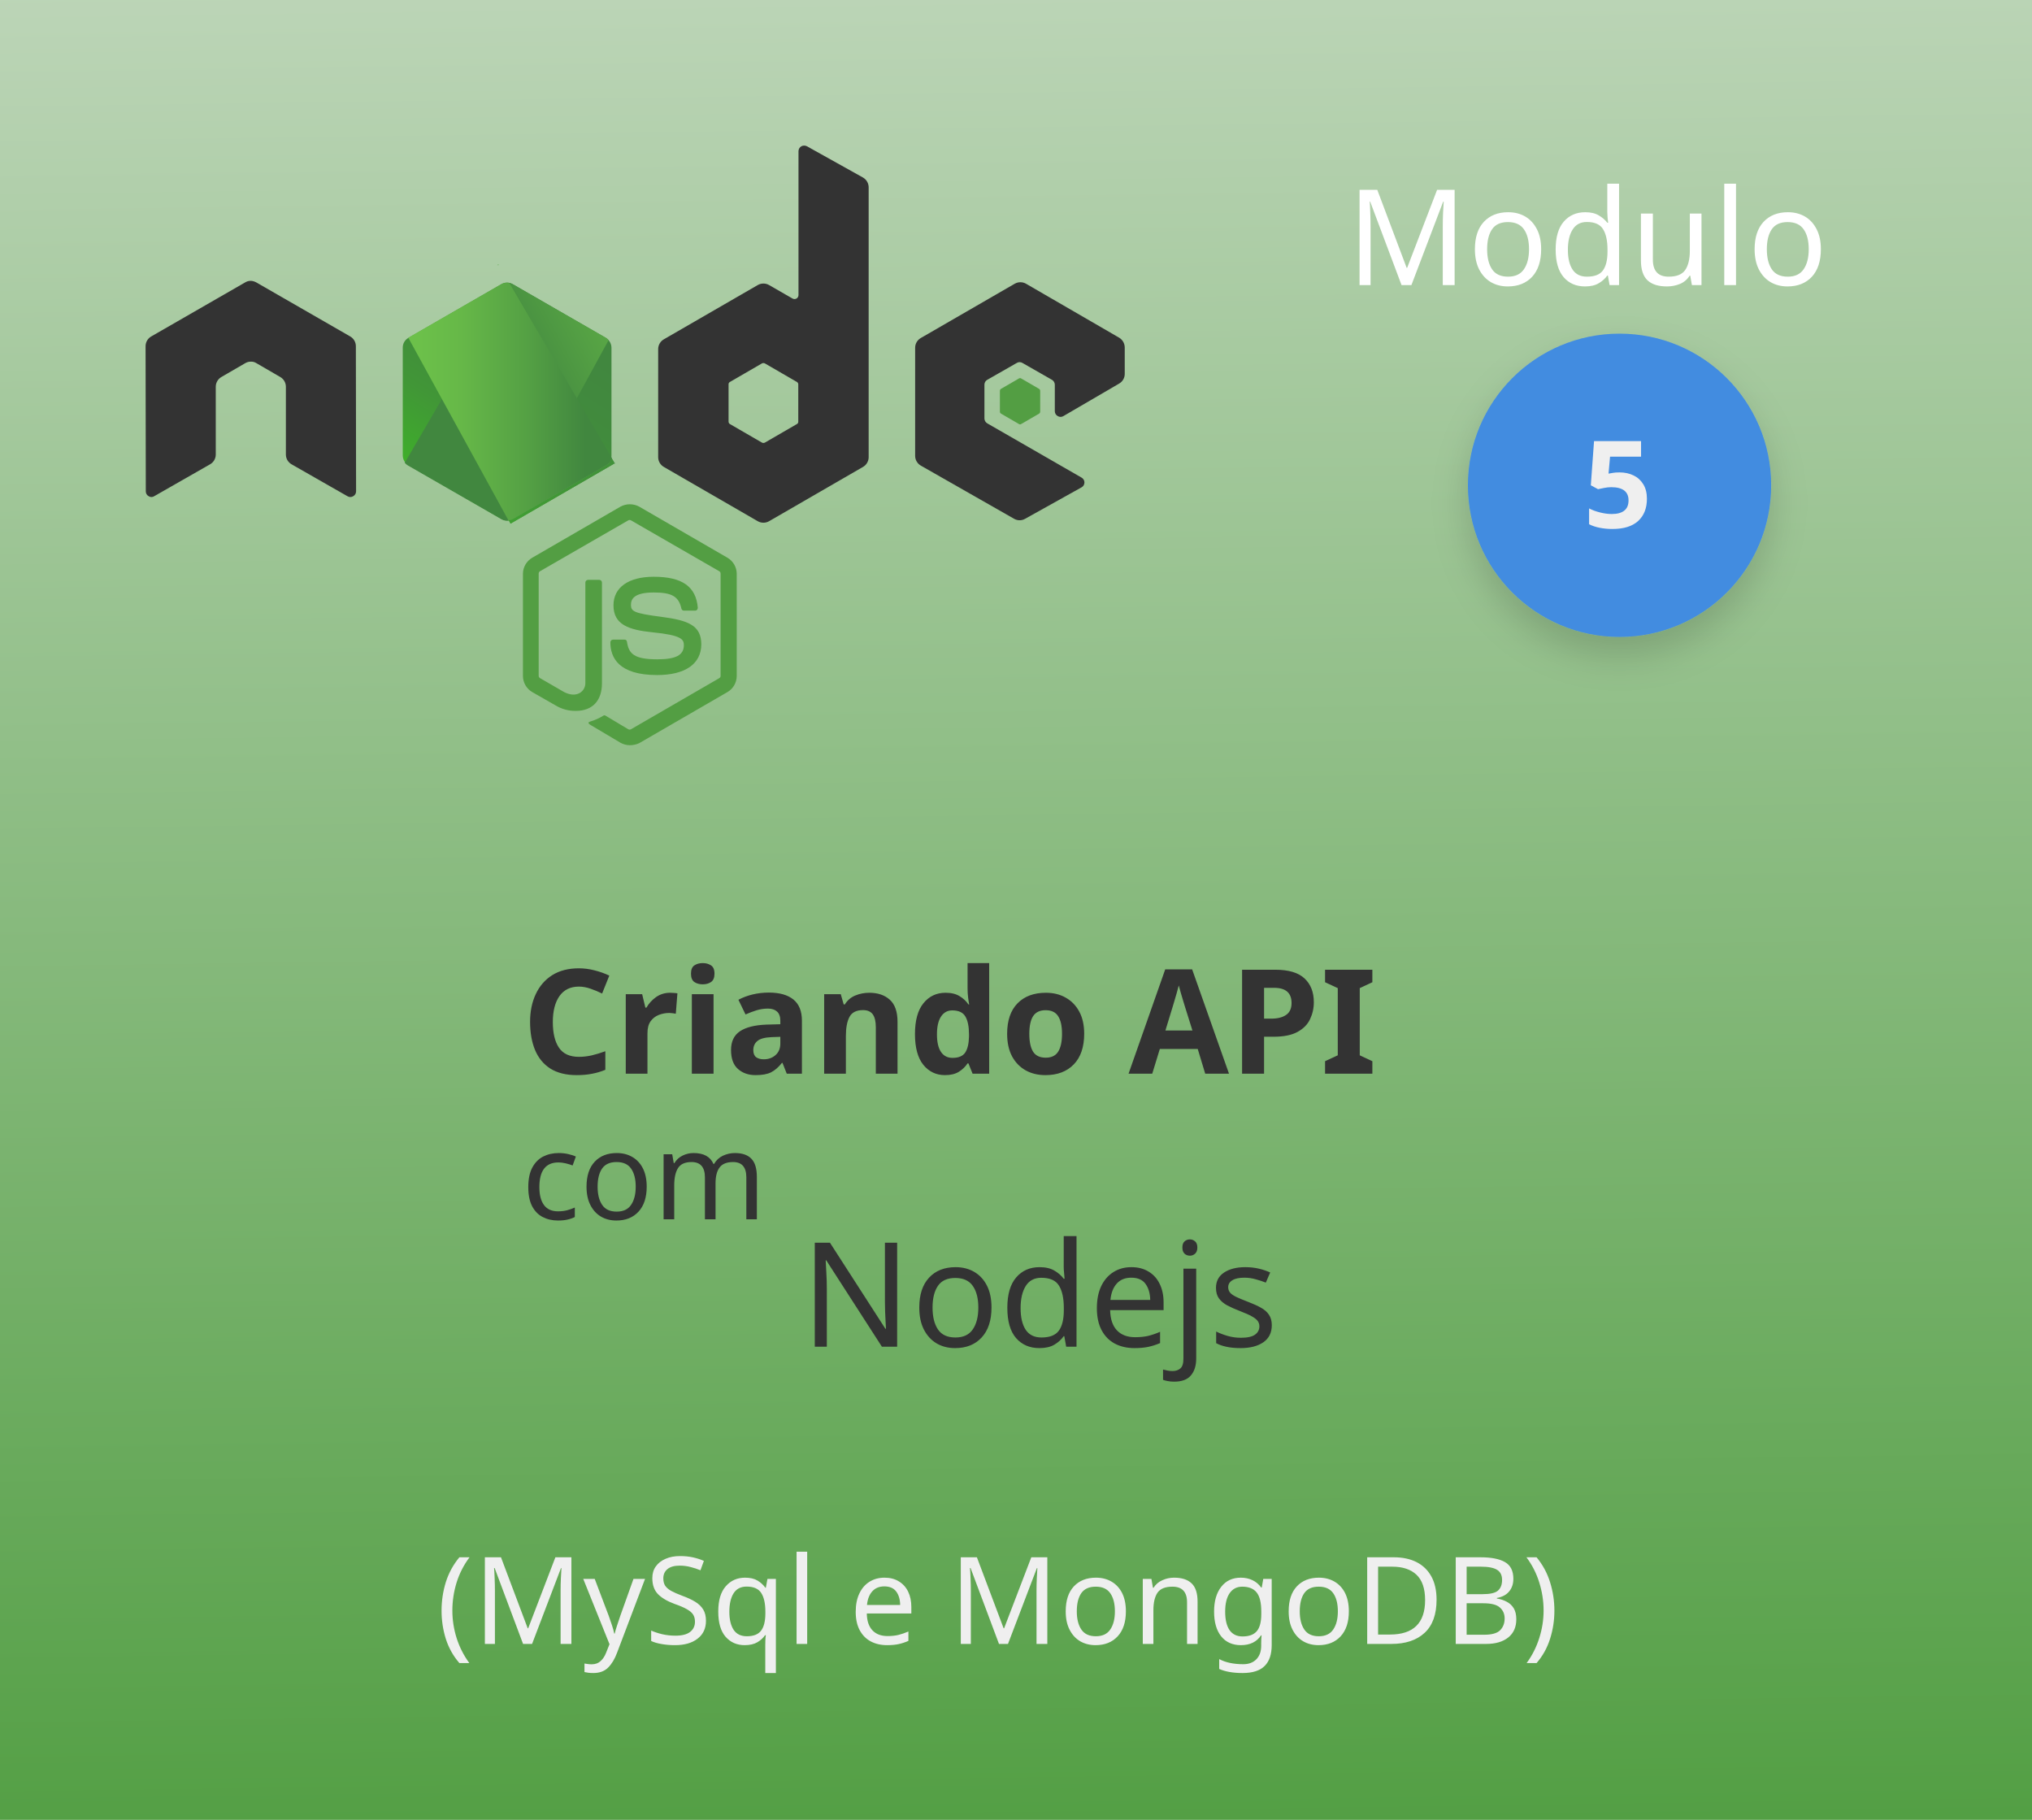
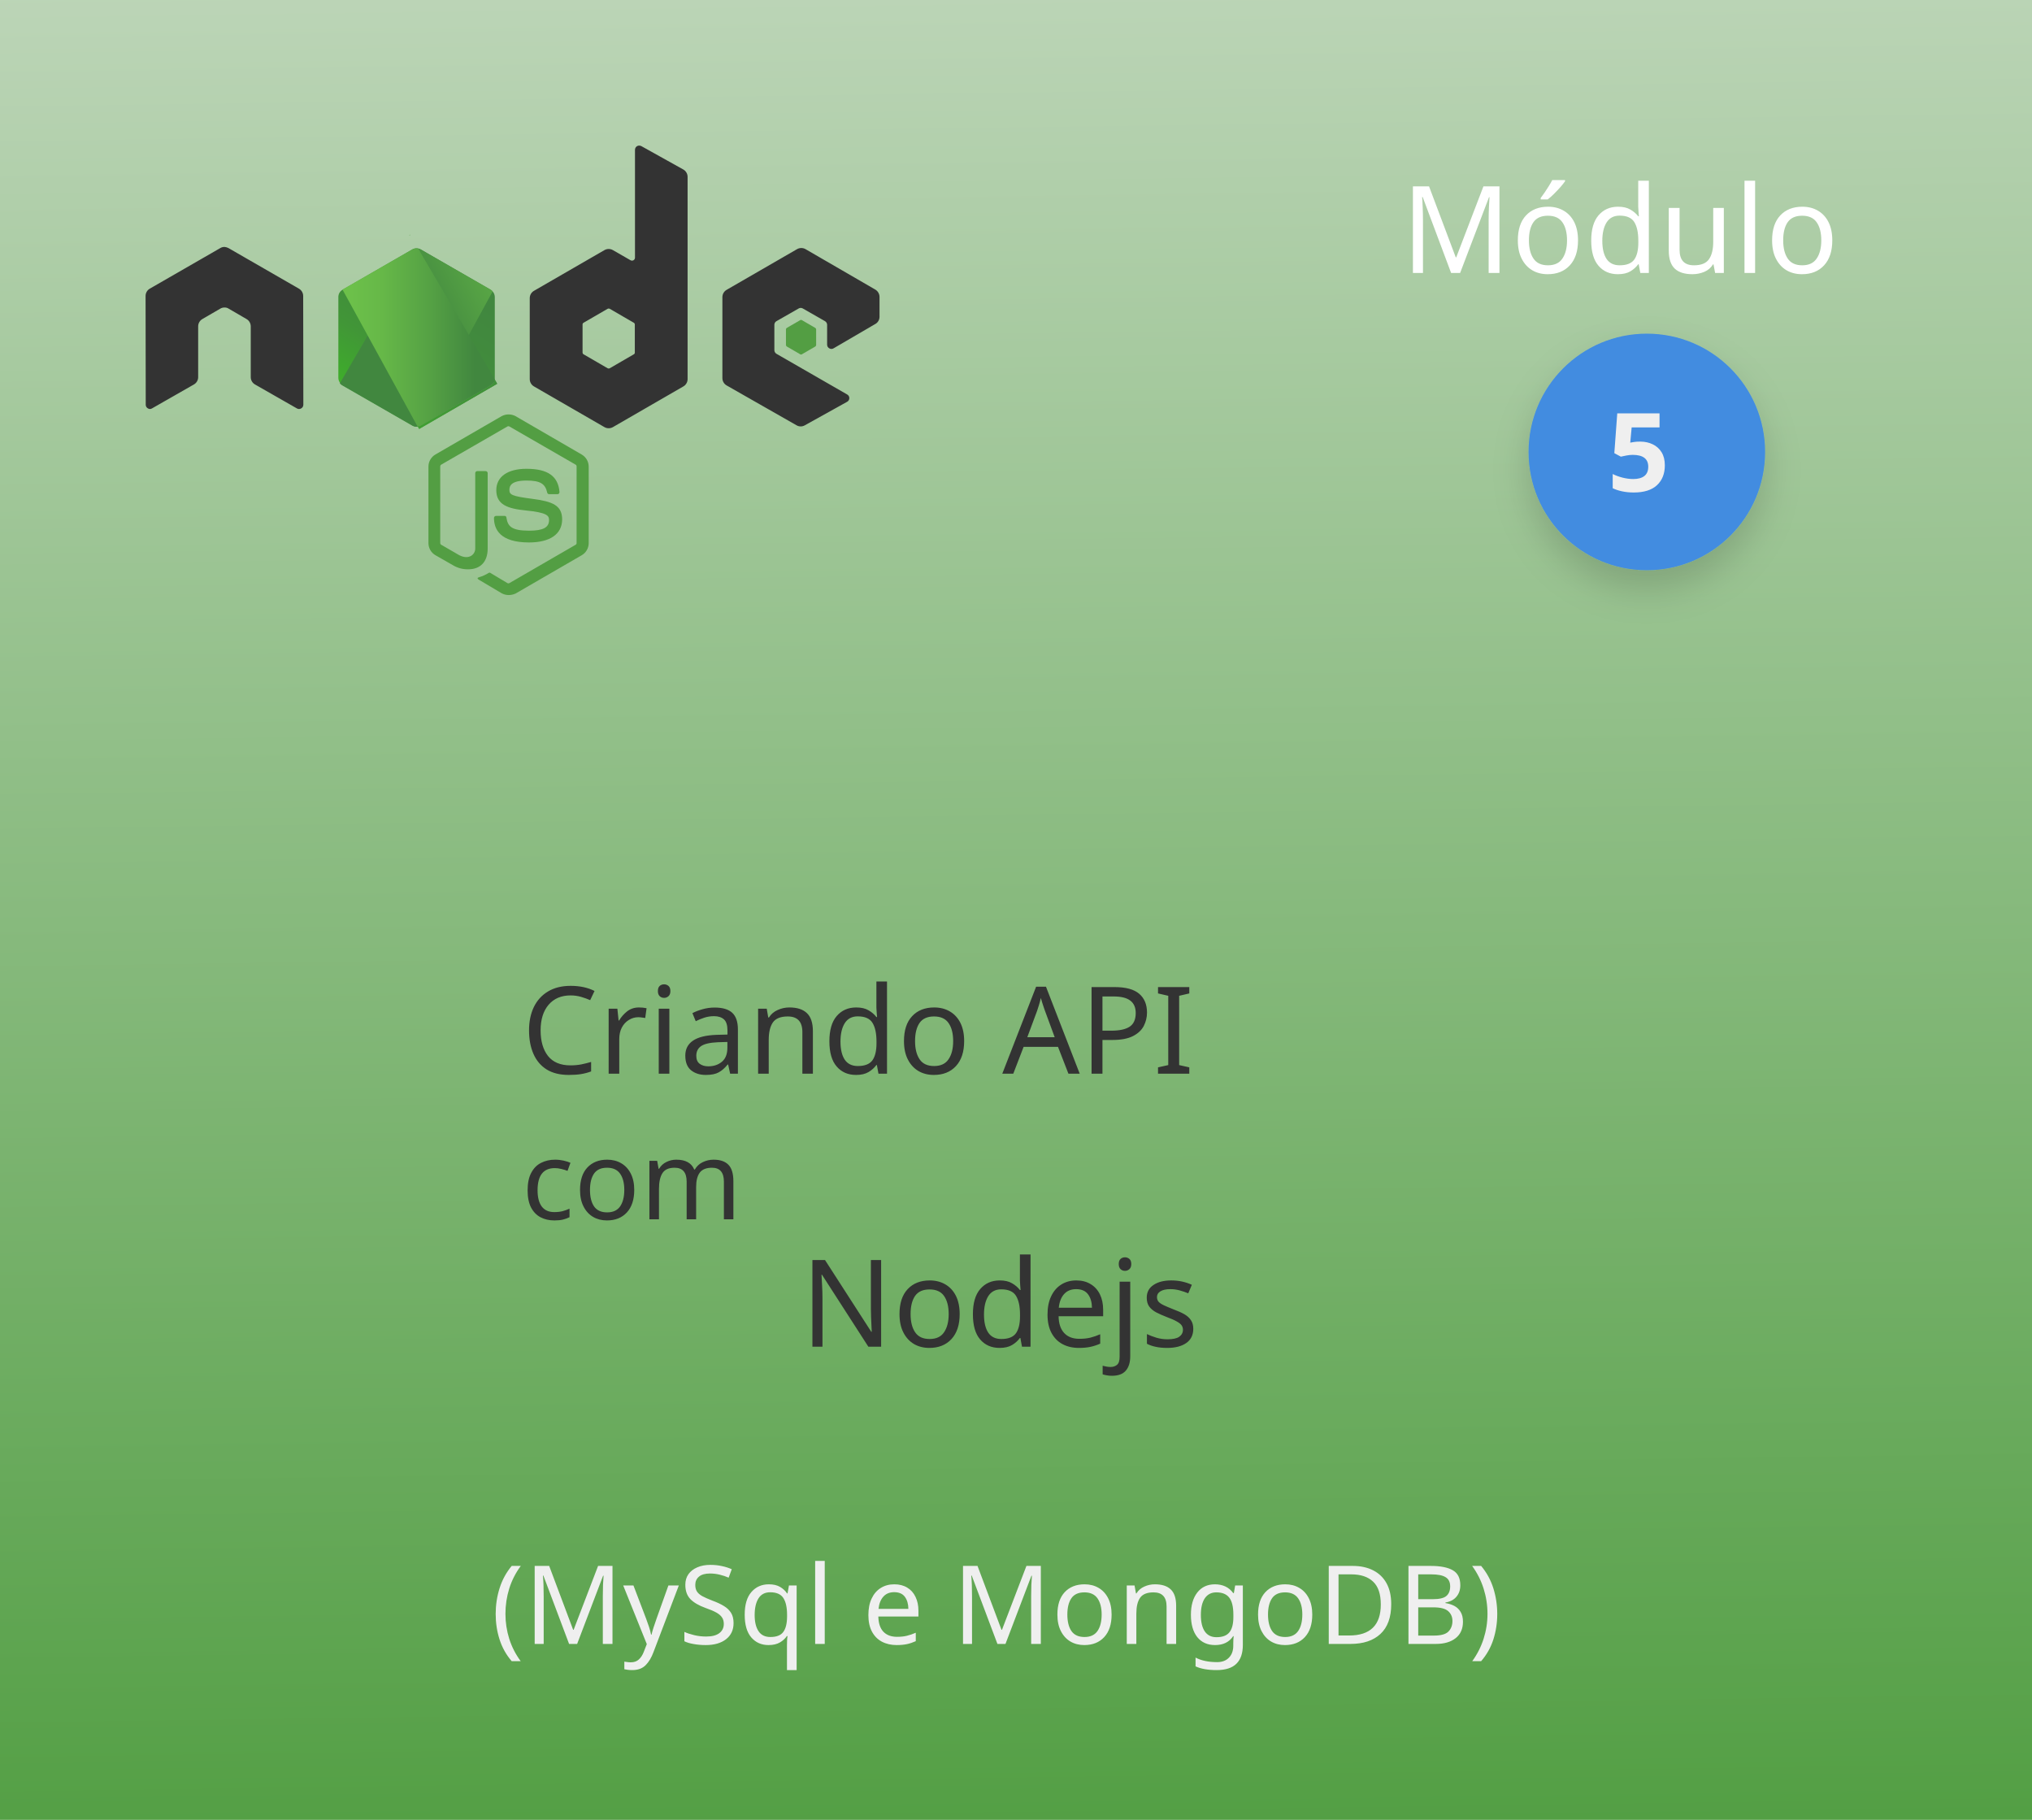
<svg xmlns="http://www.w3.org/2000/svg" xmlns:xlink="http://www.w3.org/1999/xlink" width="335" height="300" viewBox="0 0 335 300">
  <defs>
    <linearGradient id="linear-gradient" x1="0.523" y1="1" x2="0.5" y2="-0.497" gradientUnits="objectBoundingBox">
      <stop offset="0" stop-color="#539f44" />
      <stop offset="1" stop-color="#efefef" />
    </linearGradient>
    <linearGradient id="linear-gradient-2" x1="0.682" y1="0.175" x2="0.278" y2="0.898" gradientUnits="objectBoundingBox">
      <stop offset="0" stop-color="#41873f" />
      <stop offset="0.329" stop-color="#418b3d" />
      <stop offset="0.635" stop-color="#419637" />
      <stop offset="0.932" stop-color="#3fa92d" />
      <stop offset="1" stop-color="#3fae2a" />
    </linearGradient>
    <linearGradient id="linear-gradient-3" x1="0.433" y1="0.552" x2="1.592" y2="-0.183" gradientUnits="objectBoundingBox">
      <stop offset="0.138" stop-color="#41873f" />
      <stop offset="0.403" stop-color="#54a044" />
      <stop offset="0.714" stop-color="#66b848" />
      <stop offset="0.908" stop-color="#6cc04a" />
    </linearGradient>
    <linearGradient id="linear-gradient-4" x1="-44.138" y1="0.134" x2="53.279" y2="0.134" gradientUnits="objectBoundingBox">
      <stop offset="0.092" stop-color="#6cc04a" />
      <stop offset="0.286" stop-color="#66b848" />
      <stop offset="0.597" stop-color="#54a044" />
      <stop offset="0.862" stop-color="#41873f" />
    </linearGradient>
    <linearGradient id="linear-gradient-5" x1="-0.044" y1="0.5" x2="1.015" y2="0.5" xlink:href="#linear-gradient-4" />
    <linearGradient id="linear-gradient-6" x1="-97.138" y1="0.362" x2="0.279" y2="0.362" xlink:href="#linear-gradient-4" />
    <linearGradient id="linear-gradient-7" x1="-1.039" y1="0.503" x2="1.008" y2="0.503" xlink:href="#linear-gradient-4" />
    <linearGradient id="linear-gradient-8" x1="1.306" y1="-2.111" x2="0.044" y2="2.016" xlink:href="#linear-gradient-2" />
-     <filter id="Elipse_4" x="233" y="49" width="68" height="68" filterUnits="userSpaceOnUse">
+     <filter id="Elipse_4" x="243" y="49" width="57" height="57" filterUnits="userSpaceOnUse">
      <feOffset dy="3" input="SourceAlpha" />
      <feGaussianBlur stdDeviation="3" result="blur" />
      <feFlood flood-opacity="0.161" />
      <feComposite operator="in" in2="blur" />
      <feComposite in="SourceGraphic" />
    </filter>
    <clipPath id="clip-Watch_38_mm_3">
      <rect width="335" height="300" />
    </clipPath>
  </defs>
  <g id="Watch_38_mm_3" data-name="Watch 38 mm – 3" clip-path="url(#clip-Watch_38_mm_3)">
    <rect width="335" height="300" fill="url(#linear-gradient)" />
-     <text id="Criando_API" data-name="Criando API" transform="translate(86 177)" fill="#333" font-size="24" font-family="Poppins-SemiBold, Poppins, sans-serif" font-weight="600">
+     <text id="Criando_API" data-name="Criando API" transform="translate(86 177)" fill="#333" font-size="20" font-family="Poppins-Medium, Poppins, sans-serif" font-weight="500">
      <tspan x="0" y="0">Criando API</tspan>
    </text>
-     <text id="com" transform="translate(86 201)" fill="#333" font-size="20" font-family="Poppins-Regular, Poppins, sans-serif">
+     <text id="com" transform="translate(86 201)" fill="#333" font-size="18" font-family="Poppins-Regular, Poppins, sans-serif">
      <tspan x="0" y="0">com</tspan>
    </text>
-     <text id="Nodejs_" data-name="Nodejs " transform="translate(132 222)" fill="#333" font-size="24" font-family="Poppins-Medium, Poppins, sans-serif" font-weight="500">
+     <text id="Nodejs_" data-name="Nodejs " transform="translate(132 222)" fill="#333" font-size="20" font-family="Poppins-Medium, Poppins, sans-serif" font-weight="500">
      <tspan x="0" y="0">Nodejs </tspan>
    </text>
    <g id="nodejs" transform="translate(23.769 24)">
-       <path id="Caminho_7" data-name="Caminho 7" d="M214.912,227.008a3.2,3.2,0,0,1-1.532-.4l-4.853-2.882c-.73-.4-.365-.547-.146-.62a8.85,8.85,0,0,0,2.189-.985.335.335,0,0,1,.365.036l3.722,2.226a.464.464,0,0,0,.438,0l14.559-8.429a.42.42,0,0,0,.219-.4V198.73a.42.42,0,0,0-.219-.4l-14.559-8.392a.462.462,0,0,0-.438,0L200.1,198.328a.458.458,0,0,0-.219.4v16.821a.459.459,0,0,0,.219.4l3.977,2.3c2.153,1.095,3.5-.182,3.5-1.46v-16.6a.444.444,0,0,1,.438-.438h1.861a.444.444,0,0,1,.438.438v16.6c0,2.882-1.569,4.561-4.306,4.561a6.258,6.258,0,0,1-3.357-.912l-3.831-2.189a3.079,3.079,0,0,1-1.532-2.664V198.766a3.079,3.079,0,0,1,1.532-2.664l14.559-8.429a3.257,3.257,0,0,1,3.065,0L231,196.1a3.08,3.08,0,0,1,1.533,2.664v16.821A3.08,3.08,0,0,1,231,218.251l-14.559,8.429a3.732,3.732,0,0,1-1.533.328Zm4.488-11.567c-6.385,0-7.7-2.919-7.7-5.4a.444.444,0,0,1,.438-.438h1.9a.375.375,0,0,1,.4.365c.292,1.934,1.131,2.882,5,2.882,3.065,0,4.379-.693,4.379-2.335,0-.949-.365-1.642-5.145-2.116-3.977-.4-6.459-1.277-6.459-4.452,0-2.956,2.482-4.707,6.641-4.707,4.67,0,6.969,1.606,7.261,5.108a.589.589,0,0,1-.11.329.451.451,0,0,1-.292.146h-1.9a.427.427,0,0,1-.4-.328c-.438-2.007-1.569-2.664-4.561-2.664-3.357,0-3.759,1.168-3.759,2.043,0,1.058.475,1.387,5,1.97,4.488.584,6.6,1.423,6.6,4.561C226.661,213.617,224.034,215.442,219.4,215.442Z" transform="translate(-134.843 -128.161)" fill="#539e43" />
-       <path id="Caminho_8" data-name="Caminho 8" d="M34.9,33.059a1.857,1.857,0,0,0-.949-1.606l-15.471-8.9a2.247,2.247,0,0,0-.839-.256H17.49a1.734,1.734,0,0,0-.839.256L1.18,31.453a1.856,1.856,0,0,0-.949,1.606L.268,57a.907.907,0,0,0,.474.8.828.828,0,0,0,.912,0l9.2-5.254a1.857,1.857,0,0,0,.949-1.605v-11.2a1.856,1.856,0,0,1,.949-1.605l3.9-2.262a1.768,1.768,0,0,1,.949-.256,1.569,1.569,0,0,1,.912.256l3.9,2.262a1.856,1.856,0,0,1,.949,1.605v11.2a1.857,1.857,0,0,0,.949,1.605l9.2,5.254a.891.891,0,0,0,.949,0,.907.907,0,0,0,.475-.8L34.9,33.059ZM109.259.109a1,1,0,0,0-.912,0,.951.951,0,0,0-.474.8V24.63a.657.657,0,0,1-.985.584l-3.868-2.226a1.881,1.881,0,0,0-1.861,0l-15.471,8.94a1.857,1.857,0,0,0-.949,1.605V51.376a1.857,1.857,0,0,0,.949,1.606l15.471,8.94a1.881,1.881,0,0,0,1.861,0l15.471-8.94a1.857,1.857,0,0,0,.949-1.606V6.9a1.872,1.872,0,0,0-.949-1.642L109.26.109ZM107.837,45.5a.419.419,0,0,1-.219.4l-5.291,3.065a.541.541,0,0,1-.475,0L96.561,45.9a.457.457,0,0,1-.219-.4v-6.13a.419.419,0,0,1,.219-.4l5.291-3.065a.541.541,0,0,1,.475,0l5.291,3.065a.457.457,0,0,1,.219.4V45.5Zm52.909-6.276a1.822,1.822,0,0,0,.912-1.606V33.278a1.9,1.9,0,0,0-.912-1.605l-15.362-8.9a1.881,1.881,0,0,0-1.861,0l-15.471,8.939a1.856,1.856,0,0,0-.949,1.606V51.157a1.856,1.856,0,0,0,.949,1.605l15.362,8.757a1.813,1.813,0,0,0,1.825,0l9.3-5.181a.916.916,0,0,0,0-1.606L139,45.793a.951.951,0,0,1-.474-.8V39.408a.907.907,0,0,1,.474-.8l4.853-2.773a.891.891,0,0,1,.949,0l4.853,2.773a.951.951,0,0,1,.475.8v4.379a.907.907,0,0,0,.474.8.89.89,0,0,0,.949,0l9.2-5.364Z" transform="translate(0 0)" fill="#333" />
-       <path id="Caminho_9" data-name="Caminho 9" d="M449.491,121.468a.331.331,0,0,1,.365,0l2.956,1.715a.382.382,0,0,1,.183.328v3.43a.383.383,0,0,1-.183.328l-2.956,1.715a.331.331,0,0,1-.365,0l-2.956-1.715a.383.383,0,0,1-.183-.328v-3.43a.382.382,0,0,1,.183-.328Z" transform="translate(-305.275 -83.081)" fill="#539e43" />
-       <g id="Grupo_5" data-name="Grupo 5" transform="translate(42.485 19.594)">
-         <path id="Caminho_10" data-name="Caminho 10" d="M18.6,1.316a1.881,1.881,0,0,0-1.861,0L1.374,10.182a1.822,1.822,0,0,0-.912,1.605v17.77a1.9,1.9,0,0,0,.912,1.605L16.736,40.03a1.881,1.881,0,0,0,1.861,0l15.362-8.867a1.823,1.823,0,0,0,.912-1.605V11.788a1.9,1.9,0,0,0-.912-1.605Z" transform="translate(-0.316 1.932)" fill="url(#linear-gradient-2)" />
-         <g id="Grupo_3" data-name="Grupo 3" transform="translate(0 2.995)">
-           <path id="Caminho_11" data-name="Caminho 11" d="M16.383,1.3.985,10.169A1.893,1.893,0,0,0,0,11.775v17.77a1.758,1.758,0,0,0,.474,1.168L17.77,1.084a2.085,2.085,0,0,0-1.387.219Zm1.5,38.9a2.243,2.243,0,0,0,.438-.182l15.4-8.867a1.856,1.856,0,0,0,.949-1.605V11.775a1.859,1.859,0,0,0-.547-1.277L17.88,40.2Z" transform="translate(0 -1.051)" fill="none" />
-           <path id="Caminho_12" data-name="Caminho 12" d="M34.707,10.321,19.272,1.454a2.534,2.534,0,0,0-.475-.182L1.5,30.9a1.92,1.92,0,0,0,.511.438l15.435,8.867a1.778,1.778,0,0,0,1.423.182l16.238-29.7a1.915,1.915,0,0,0-.4-.365Z" transform="translate(-1.028 -1.202)" fill="url(#linear-gradient-3)" />
+       <path id="Caminho_7" data-name="Caminho 7" d="M210.5,217.062a2.4,2.4,0,0,1-1.149-.3l-3.638-2.161c-.547-.3-.274-.41-.109-.465a6.635,6.635,0,0,0,1.641-.738.251.251,0,0,1,.274.027l2.79,1.668a.348.348,0,0,0,.328,0l10.913-6.318a.314.314,0,0,0,.164-.3V195.865a.315.315,0,0,0-.164-.3l-10.913-6.291a.346.346,0,0,0-.328,0l-10.913,6.291a.343.343,0,0,0-.164.3v12.609a.344.344,0,0,0,.164.3l2.981,1.723c1.614.82,2.626-.137,2.626-1.094V196.959a.333.333,0,0,1,.328-.328h1.395a.333.333,0,0,1,.328.328V209.4c0,2.161-1.176,3.419-3.227,3.419a4.691,4.691,0,0,1-2.516-.684l-2.872-1.641a2.308,2.308,0,0,1-1.149-2V195.892a2.308,2.308,0,0,1,1.149-2l10.913-6.318a2.441,2.441,0,0,1,2.3,0L222.56,193.9a2.308,2.308,0,0,1,1.149,2V208.5a2.308,2.308,0,0,1-1.149,2l-10.913,6.318a2.8,2.8,0,0,1-1.149.246Zm3.364-8.67c-4.786,0-5.771-2.188-5.771-4.048a.333.333,0,0,1,.328-.328h1.422a.281.281,0,0,1,.3.274c.219,1.449.848,2.161,3.747,2.161,2.3,0,3.282-.52,3.282-1.75,0-.711-.274-1.231-3.857-1.586-2.981-.3-4.841-.957-4.841-3.337,0-2.215,1.86-3.528,4.978-3.528,3.5,0,5.224,1.2,5.443,3.829a.442.442,0,0,1-.082.246.338.338,0,0,1-.219.109h-1.422a.32.32,0,0,1-.3-.246c-.328-1.5-1.176-2-3.419-2-2.516,0-2.817.875-2.817,1.532,0,.793.356,1.039,3.747,1.477,3.364.438,4.951,1.067,4.951,3.419C219.305,207.024,217.336,208.392,213.862,208.392Z" transform="translate(-150.424 -142.969)" fill="#539e43" />
+       <path id="Caminho_8" data-name="Caminho 8" d="M26.214,24.78a1.392,1.392,0,0,0-.711-1.2L13.906,16.9a1.684,1.684,0,0,0-.629-.192h-.11a1.3,1.3,0,0,0-.629.192L.942,23.576a1.391,1.391,0,0,0-.711,1.2L.258,42.722a.68.68,0,0,0,.355.6.621.621,0,0,0,.684,0L8.19,39.385a1.392,1.392,0,0,0,.711-1.2v-8.4a1.391,1.391,0,0,1,.711-1.2l2.926-1.7a1.325,1.325,0,0,1,.711-.192,1.176,1.176,0,0,1,.684.192l2.926,1.7a1.391,1.391,0,0,1,.711,1.2v8.4a1.392,1.392,0,0,0,.711,1.2l6.892,3.939a.667.667,0,0,0,.711,0,.68.68,0,0,0,.356-.6L26.214,24.78ZM81.955.082a.752.752,0,0,0-.684,0,.713.713,0,0,0-.355.6V18.462a.492.492,0,0,1-.738.438l-2.9-1.668a1.41,1.41,0,0,0-1.4,0l-11.6,6.7a1.392,1.392,0,0,0-.711,1.2V38.51a1.392,1.392,0,0,0,.711,1.2l11.6,6.7a1.41,1.41,0,0,0,1.4,0l11.6-6.7a1.392,1.392,0,0,0,.711-1.2V5.169a1.4,1.4,0,0,0-.711-1.231L81.955.082ZM80.889,34.106a.314.314,0,0,1-.164.3l-3.966,2.3a.406.406,0,0,1-.356,0l-3.966-2.3a.343.343,0,0,1-.164-.3v-4.6a.314.314,0,0,1,.164-.3l3.966-2.3a.406.406,0,0,1,.356,0l3.966,2.3a.343.343,0,0,1,.164.3v4.6Zm39.658-4.7a1.366,1.366,0,0,0,.684-1.2V24.944a1.425,1.425,0,0,0-.684-1.2l-11.515-6.673a1.41,1.41,0,0,0-1.395,0l-11.6,6.7a1.391,1.391,0,0,0-.711,1.2V38.346a1.391,1.391,0,0,0,.711,1.2l11.515,6.564a1.359,1.359,0,0,0,1.368,0L115.9,42.23a.687.687,0,0,0,0-1.2l-11.651-6.7a.713.713,0,0,1-.355-.6V29.539a.68.68,0,0,1,.355-.6l3.638-2.079a.668.668,0,0,1,.711,0l3.638,2.079a.713.713,0,0,1,.356.6v3.282a.68.68,0,0,0,.355.6.667.667,0,0,0,.711,0l6.892-4.021Z" fill="#333" />
+       <path id="Caminho_9" data-name="Caminho 9" d="M448.705,121.454a.248.248,0,0,1,.273,0l2.215,1.285a.287.287,0,0,1,.137.246v2.571a.287.287,0,0,1-.137.246l-2.215,1.285a.248.248,0,0,1-.273,0L446.49,125.8a.287.287,0,0,1-.137-.246v-2.571a.286.286,0,0,1,.137-.246Z" transform="translate(-340.548 -92.681)" fill="#539e43" />
+       <g id="Grupo_5" data-name="Grupo 5" transform="translate(31.903 14.687)">
+         <path id="Caminho_10" data-name="Caminho 10" d="M14.055,1.255a1.41,1.41,0,0,0-1.395,0L1.146,7.9A1.366,1.366,0,0,0,.462,9.1v13.32a1.425,1.425,0,0,0,.684,1.2l11.515,6.646a1.41,1.41,0,0,0,1.395,0L25.57,23.627a1.366,1.366,0,0,0,.684-1.2V9.1a1.425,1.425,0,0,0-.684-1.2Z" transform="translate(-0.353 1.18)" fill="url(#linear-gradient-2)" />
+         <g id="Grupo_3" data-name="Grupo 3" transform="translate(0 2.245)">
+           <path id="Caminho_11" data-name="Caminho 11" d="M12.28,1.24.739,7.886A1.419,1.419,0,0,0,0,9.09V22.41a1.317,1.317,0,0,0,.355.875L13.32,1.076a1.563,1.563,0,0,0-1.039.164ZM13.4,30.4a1.682,1.682,0,0,0,.328-.137l11.542-6.646a1.391,1.391,0,0,0,.711-1.2V9.089a1.393,1.393,0,0,0-.41-.957L13.4,30.4Z" transform="translate(0 -1.051)" fill="none" />
+           <path id="Caminho_12" data-name="Caminho 12" d="M26.391,8.055,14.822,1.409a1.9,1.9,0,0,0-.356-.137L1.5,23.481a1.439,1.439,0,0,0,.383.328l11.569,6.646a1.333,1.333,0,0,0,1.067.137L26.692,8.329a1.435,1.435,0,0,0-.3-.274Z" transform="translate(-1.147 -1.22)" fill="url(#linear-gradient-3)" />
        </g>
        <g id="Grupo_4" data-name="Grupo 4" transform="translate(0 0)">
-           <path id="Caminho_13" data-name="Caminho 13" d="M34.664,29.618V11.848a1.892,1.892,0,0,0-.985-1.605L18.244,1.376a1.612,1.612,0,0,0-.583-.219L34.555,30.02a.736.736,0,0,0,.11-.4ZM.985,10.242A1.893,1.893,0,0,0,0,11.848v17.77a1.973,1.973,0,0,0,.985,1.605L16.42,40.09a1.718,1.718,0,0,0,1.2.219L1.095,10.206l-.109.037Z" transform="translate(0 1.872)" fill="none" />
-           <path id="Caminho_14" data-name="Caminho 14" d="M49.917.809,49.7.919h.292Z" transform="translate(-34.008 -0.809)" fill-rule="evenodd" fill="url(#linear-gradient-4)" />
-           <path id="Caminho_15" data-name="Caminho 15" d="M36.009,40.4a2.076,2.076,0,0,0,.912-1.168L19.99,10.33a1.853,1.853,0,0,0-1.313.219L3.351,19.379,19.88,49.519a2.544,2.544,0,0,0,.693-.219l15.435-8.9Z" transform="translate(-2.293 -7.301)" fill-rule="evenodd" fill="url(#linear-gradient-5)" />
-           <path id="Caminho_16" data-name="Caminho 16" d="M111.063,104.316l-.11-.182v.255l.109-.073Z" transform="translate(-75.924 -71.513)" fill-rule="evenodd" fill="url(#linear-gradient-6)" />
-           <path id="Caminho_17" data-name="Caminho 17" d="M71.915,103.026l-15.4,8.867a2.2,2.2,0,0,1-.693.219l.292.547,17.077-9.888v-.219l-.438-.73A1.7,1.7,0,0,1,71.915,103.026Z" transform="translate(-38.199 -69.931)" fill-rule="evenodd" fill="url(#linear-gradient-7)" />
-           <path id="Caminho_18" data-name="Caminho 18" d="M71.915,103.026l-15.4,8.867a2.2,2.2,0,0,1-.693.219l.292.547,17.077-9.888v-.219l-.438-.73A1.7,1.7,0,0,1,71.915,103.026Z" transform="translate(-38.199 -69.931)" fill-rule="evenodd" fill="url(#linear-gradient-8)" />
+           <path id="Caminho_13" data-name="Caminho 13" d="M25.983,22.49V9.17a1.418,1.418,0,0,0-.738-1.2L13.675,1.321a1.208,1.208,0,0,0-.437-.164L25.9,22.791a.552.552,0,0,0,.082-.3ZM.738,7.967A1.419,1.419,0,0,0,0,9.171v13.32a1.479,1.479,0,0,0,.738,1.2l11.57,6.646a1.288,1.288,0,0,0,.9.164L.82,7.94l-.082.027Z" transform="translate(0 1.113)" fill="none" />
+           <path id="Caminho_14" data-name="Caminho 14" d="M49.862.809,49.7.891h.219Z" transform="translate(-37.937 -0.809)" fill-rule="evenodd" fill="url(#linear-gradient-4)" />
+           <path id="Caminho_15" data-name="Caminho 15" d="M27.83,32.859a1.556,1.556,0,0,0,.684-.875L15.823,10.322a1.389,1.389,0,0,0-.984.164L3.351,17.1,15.741,39.7a1.907,1.907,0,0,0,.52-.164l11.57-6.673Z" transform="translate(-2.558 -8.052)" fill-rule="evenodd" fill="url(#linear-gradient-5)" />
+           <path id="Caminho_16" data-name="Caminho 16" d="M111.035,104.271l-.082-.137v.191l.082-.055Z" transform="translate(-84.696 -79.682)" fill-rule="evenodd" fill="url(#linear-gradient-6)" />
+           <path id="Caminho_17" data-name="Caminho 17" d="M67.885,102.725l-11.542,6.646a1.65,1.65,0,0,1-.52.164l.219.41,12.8-7.412v-.164l-.328-.547A1.271,1.271,0,0,1,67.885,102.725Z" transform="translate(-42.613 -77.917)" fill-rule="evenodd" fill="url(#linear-gradient-7)" />
+           <path id="Caminho_18" data-name="Caminho 18" d="M67.885,102.725l-11.542,6.646a1.65,1.65,0,0,1-.52.164l.219.41,12.8-7.412v-.164l-.328-.547A1.271,1.271,0,0,1,67.885,102.725Z" transform="translate(-42.613 -77.917)" fill-rule="evenodd" fill="url(#linear-gradient-8)" />
        </g>
      </g>
    </g>
-     <text id="_MySql_e_MongoDB_" data-name="(MySql e MongoDB)" transform="translate(72 271)" fill="#efefef" font-size="20" font-family="Poppins-Light, Poppins, sans-serif" font-weight="300">
+     <text id="_MySql_e_MongoDB_" data-name="(MySql e MongoDB)" transform="translate(81 271)" fill="#efefef" font-size="18" font-family="Poppins-Light, Poppins, sans-serif" font-weight="300">
      <tspan x="0" y="0">(MySql e MongoDB)</tspan>
    </text>
-     <text id="Modulo_" data-name="Modulo " transform="translate(222 47)" fill="#fff" font-size="22" font-family="Poppins-Medium, Poppins, sans-serif" font-weight="500">
-       <tspan x="0" y="0">Modulo </tspan>
-     </text>
-     <g transform="matrix(1, 0, 0, 1, 0, 0)" filter="url(#Elipse_4)">
-       <circle id="Elipse_4-2" data-name="Elipse 4" cx="25" cy="25" r="25" transform="translate(242 55)" fill="#438ce0" />
+     <g id="Grupo_10" data-name="Grupo 10">
+       <text id="Modulo_" data-name="Modulo " transform="translate(231 45)" fill="#fff" font-size="20" font-family="Poppins-Medium, Poppins, sans-serif" font-weight="500">
+         <tspan x="0" y="0">Módulo </tspan>
+       </text>
+       <g transform="matrix(1, 0, 0, 1, 0, 0)" filter="url(#Elipse_4)">
+         <circle id="Elipse_4-2" data-name="Elipse 4" cx="19.5" cy="19.5" r="19.5" transform="translate(252 55)" fill="#438ce0" />
+       </g>
+       <text id="_5" data-name="5" transform="translate(265 81)" fill="#efefef" font-size="18" font-family="Poppins-SemiBold, Poppins, sans-serif" font-weight="600">
+         <tspan x="0" y="0">5</tspan>
+       </text>
    </g>
-     <text id="_5" data-name="5" transform="translate(261 87)" fill="#efefef" font-size="20" font-family="Poppins-SemiBold, Poppins, sans-serif" font-weight="600">
-       <tspan x="0" y="0">5</tspan>
-     </text>
  </g>
</svg>
